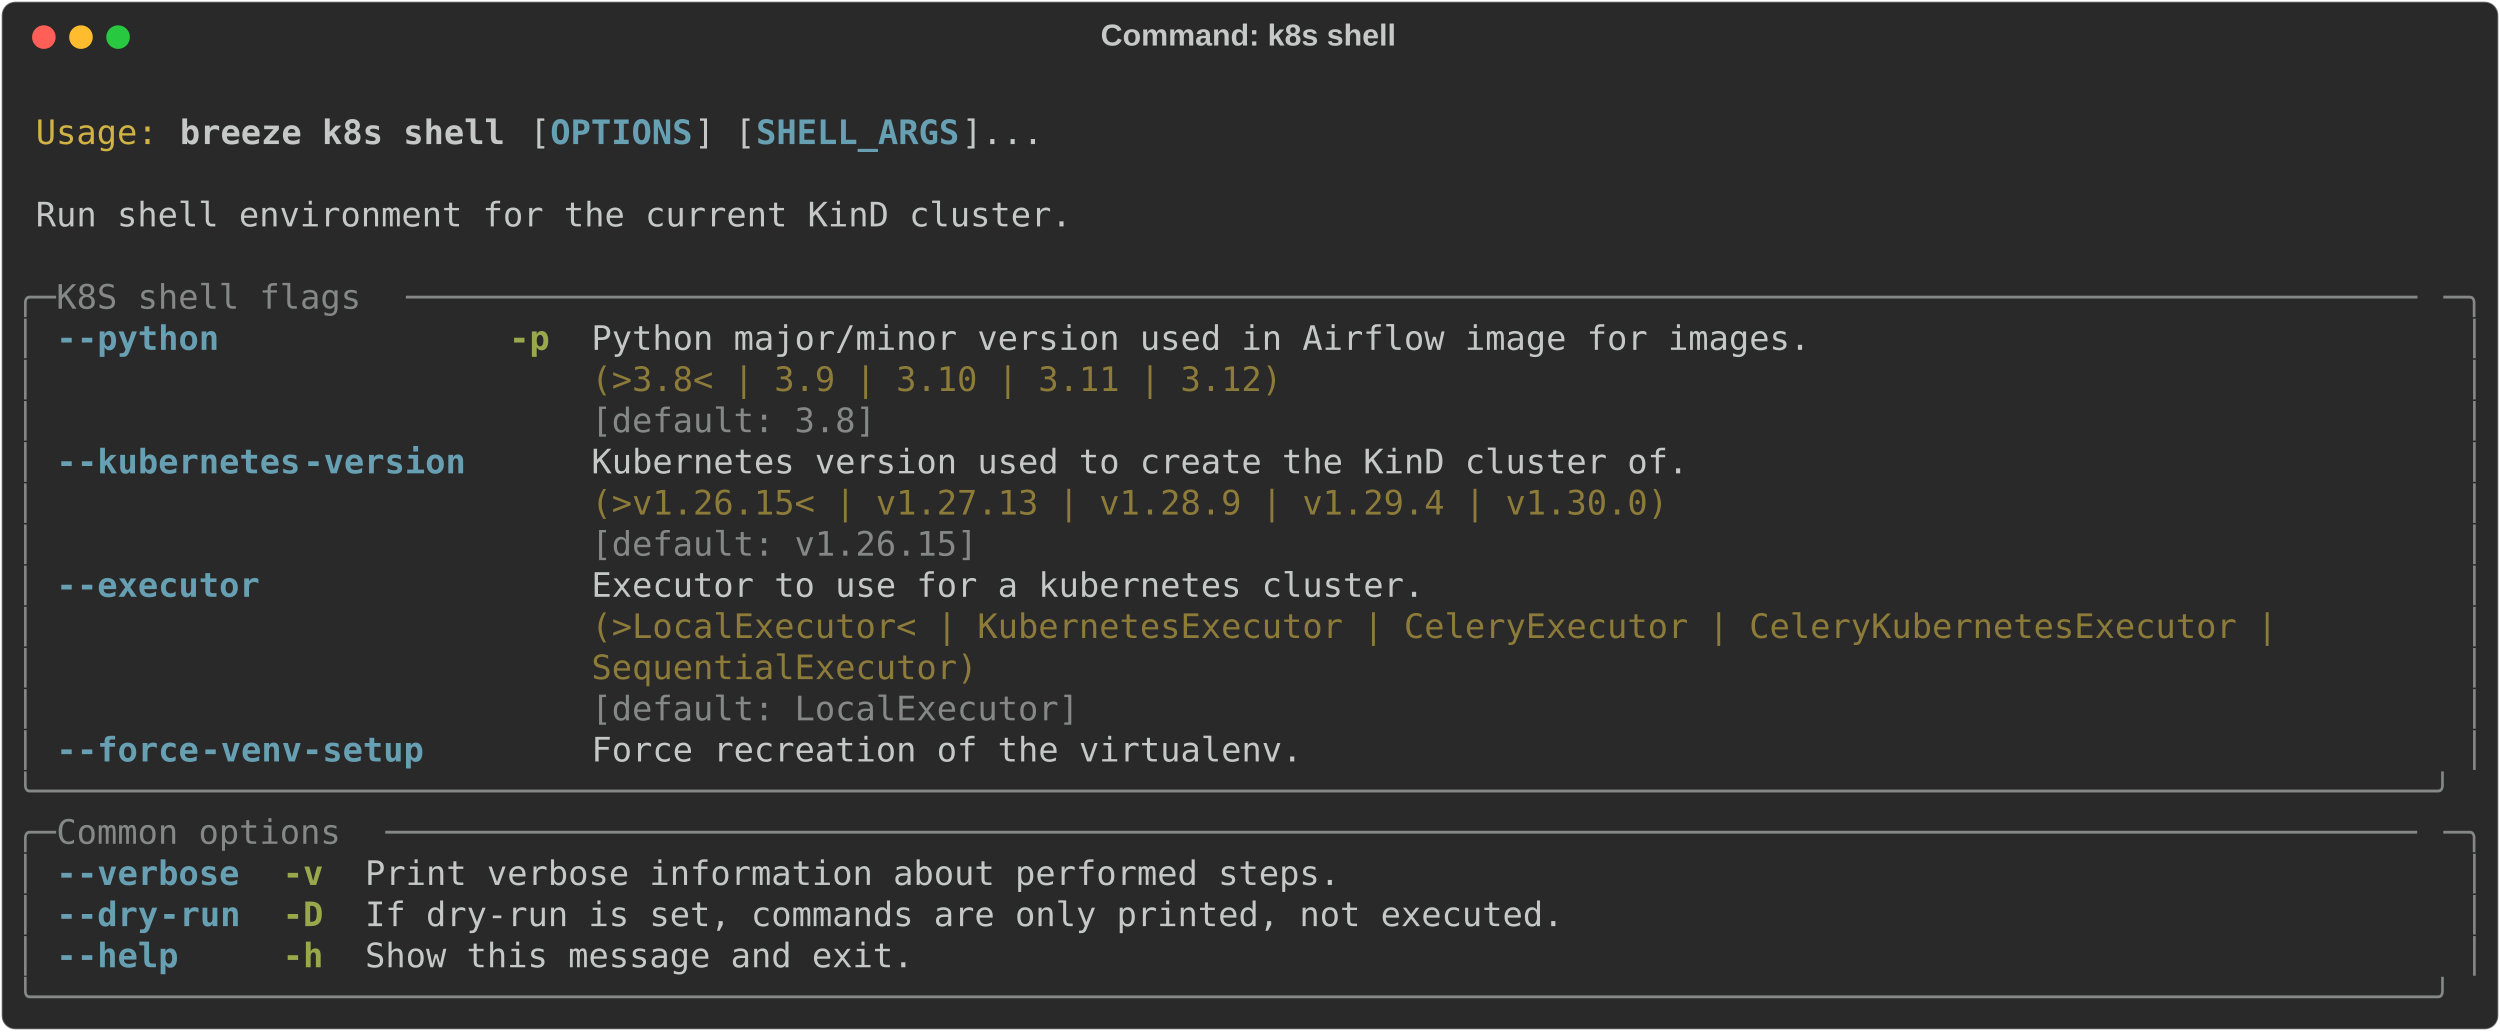
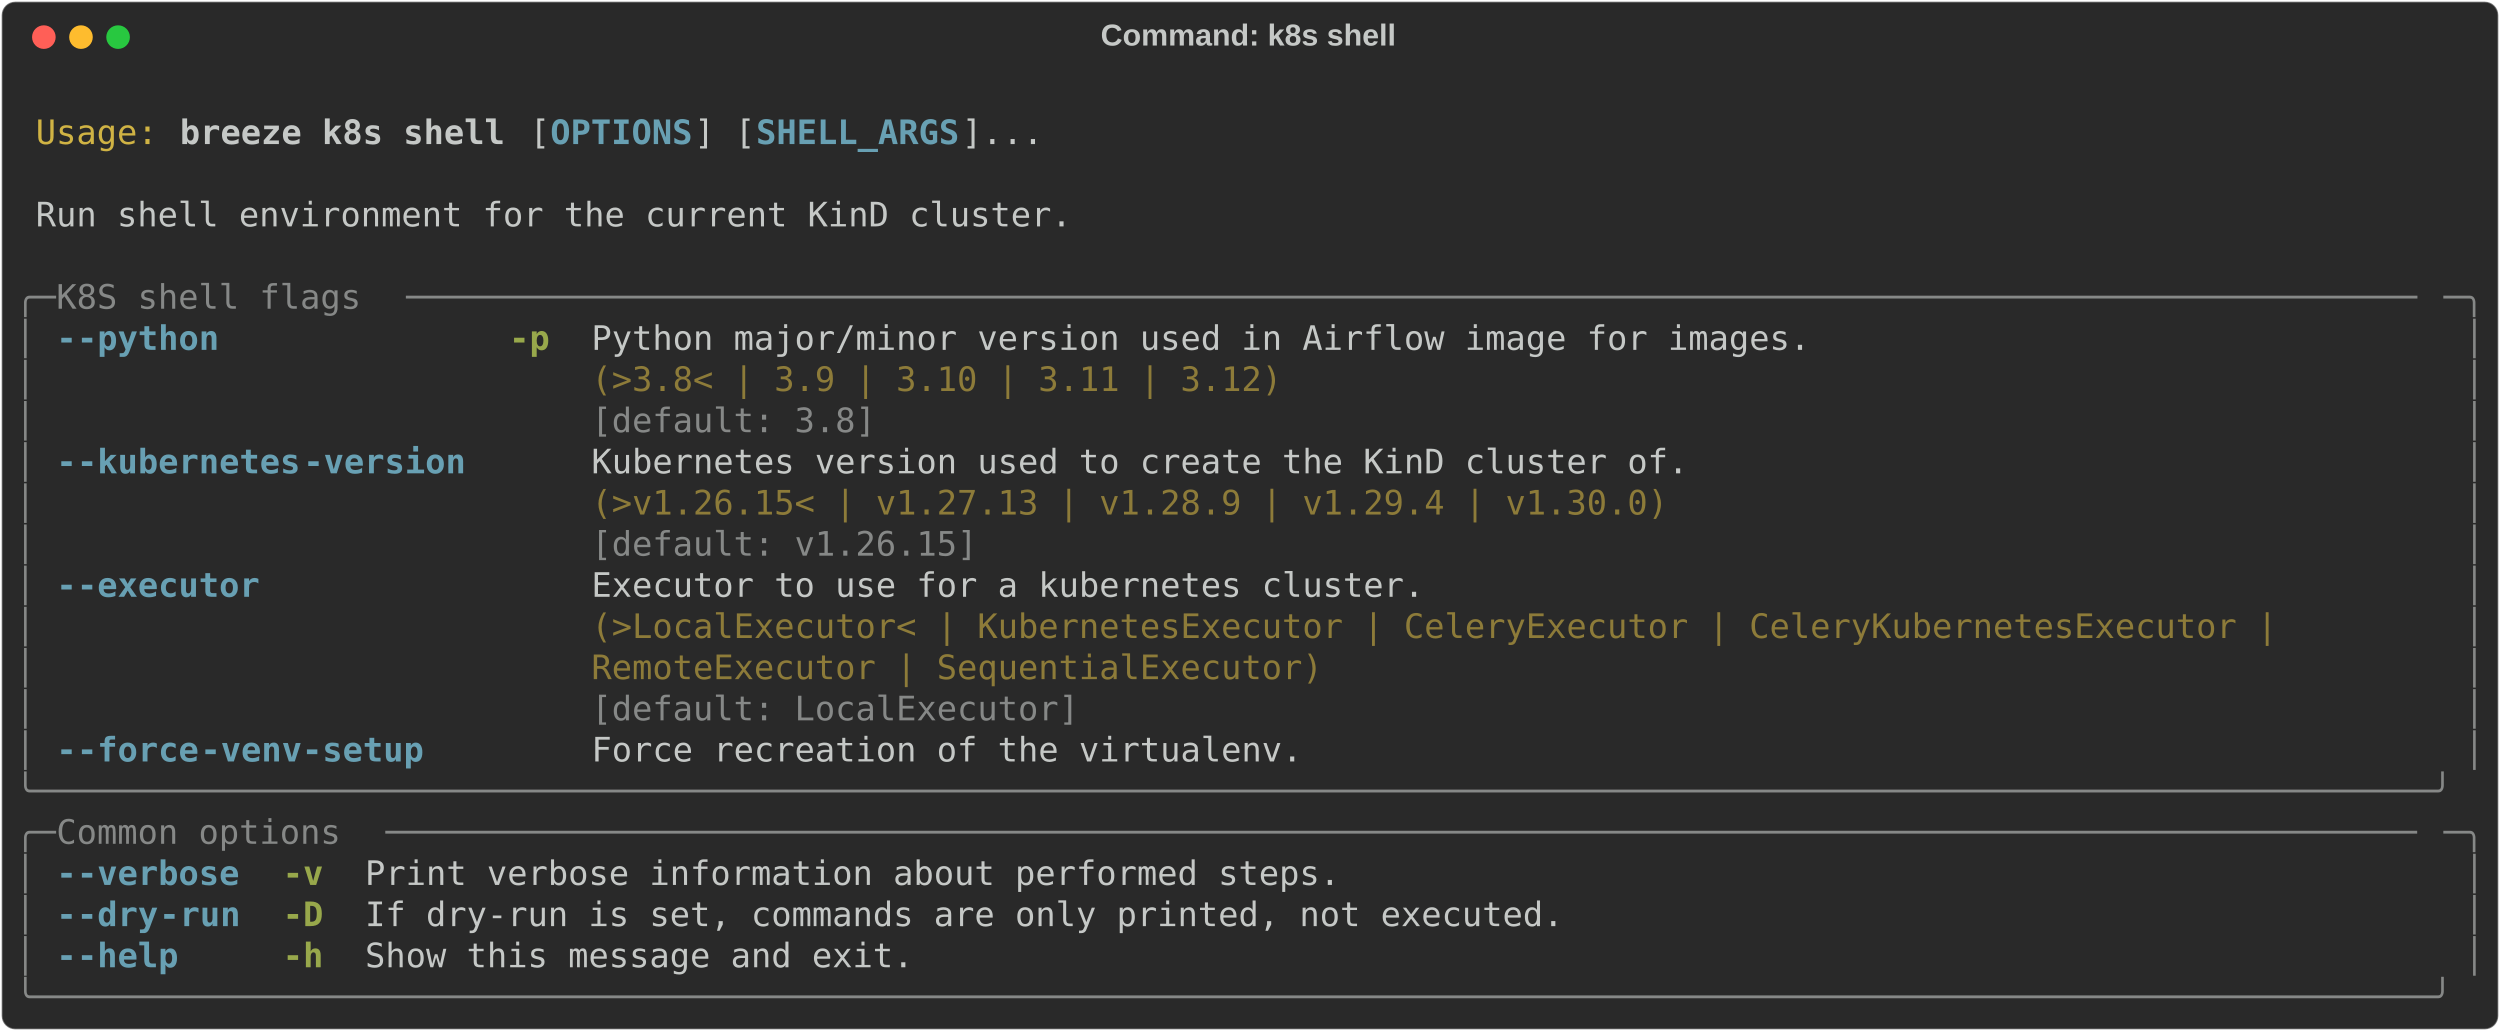
<svg xmlns="http://www.w3.org/2000/svg" class="rich-terminal" viewBox="0 0 1482 611.2">
  <style>

    @font-face {
        font-family: "Fira Code";
        src: local("FiraCode-Regular"),
                url("https://cdnjs.cloudflare.com/ajax/libs/firacode/6.2.0/woff2/FiraCode-Regular.woff2") format("woff2"),
                url("https://cdnjs.cloudflare.com/ajax/libs/firacode/6.2.0/woff/FiraCode-Regular.woff") format("woff");
        font-style: normal;
        font-weight: 400;
    }
    @font-face {
        font-family: "Fira Code";
        src: local("FiraCode-Bold"),
                url("https://cdnjs.cloudflare.com/ajax/libs/firacode/6.2.0/woff2/FiraCode-Bold.woff2") format("woff2"),
                url("https://cdnjs.cloudflare.com/ajax/libs/firacode/6.2.0/woff/FiraCode-Bold.woff") format("woff");
        font-style: bold;
        font-weight: 700;
    }

    .breeze-k8s-shell-matrix {
        font-family: Fira Code, monospace;
        font-size: 20px;
        line-height: 24.4px;
        font-variant-east-asian: full-width;
    }

    .breeze-k8s-shell-title {
        font-size: 18px;
        font-weight: bold;
        font-family: arial;
    }

    .breeze-k8s-shell-r1 { fill: #c5c8c6 }
.breeze-k8s-shell-r2 { fill: #d0b344 }
.breeze-k8s-shell-r3 { fill: #c5c8c6;font-weight: bold }
.breeze-k8s-shell-r4 { fill: #68a0b3;font-weight: bold }
.breeze-k8s-shell-r5 { fill: #868887 }
.breeze-k8s-shell-r6 { fill: #98a84b;font-weight: bold }
.breeze-k8s-shell-r7 { fill: #8d7b39 }
    </style>
  <defs>
    <clipPath id="breeze-k8s-shell-clip-terminal">
      <rect x="0" y="0" width="1463.0" height="560.2" />
    </clipPath>
    <clipPath id="breeze-k8s-shell-line-0">
      <rect x="0" y="1.5" width="1464" height="24.65" />
    </clipPath>
    <clipPath id="breeze-k8s-shell-line-1">
      <rect x="0" y="25.9" width="1464" height="24.65" />
    </clipPath>
    <clipPath id="breeze-k8s-shell-line-2">
      <rect x="0" y="50.3" width="1464" height="24.65" />
    </clipPath>
    <clipPath id="breeze-k8s-shell-line-3">
      <rect x="0" y="74.7" width="1464" height="24.65" />
    </clipPath>
    <clipPath id="breeze-k8s-shell-line-4">
      <rect x="0" y="99.1" width="1464" height="24.65" />
    </clipPath>
    <clipPath id="breeze-k8s-shell-line-5">
      <rect x="0" y="123.5" width="1464" height="24.65" />
    </clipPath>
    <clipPath id="breeze-k8s-shell-line-6">
      <rect x="0" y="147.9" width="1464" height="24.65" />
    </clipPath>
    <clipPath id="breeze-k8s-shell-line-7">
      <rect x="0" y="172.3" width="1464" height="24.65" />
    </clipPath>
    <clipPath id="breeze-k8s-shell-line-8">
      <rect x="0" y="196.7" width="1464" height="24.65" />
    </clipPath>
    <clipPath id="breeze-k8s-shell-line-9">
      <rect x="0" y="221.1" width="1464" height="24.65" />
    </clipPath>
    <clipPath id="breeze-k8s-shell-line-10">
      <rect x="0" y="245.5" width="1464" height="24.65" />
    </clipPath>
    <clipPath id="breeze-k8s-shell-line-11">
      <rect x="0" y="269.9" width="1464" height="24.65" />
    </clipPath>
    <clipPath id="breeze-k8s-shell-line-12">
      <rect x="0" y="294.3" width="1464" height="24.65" />
    </clipPath>
    <clipPath id="breeze-k8s-shell-line-13">
      <rect x="0" y="318.7" width="1464" height="24.65" />
    </clipPath>
    <clipPath id="breeze-k8s-shell-line-14">
      <rect x="0" y="343.1" width="1464" height="24.65" />
    </clipPath>
    <clipPath id="breeze-k8s-shell-line-15">
      <rect x="0" y="367.5" width="1464" height="24.65" />
    </clipPath>
    <clipPath id="breeze-k8s-shell-line-16">
      <rect x="0" y="391.9" width="1464" height="24.65" />
    </clipPath>
    <clipPath id="breeze-k8s-shell-line-17">
      <rect x="0" y="416.3" width="1464" height="24.65" />
    </clipPath>
    <clipPath id="breeze-k8s-shell-line-18">
      <rect x="0" y="440.7" width="1464" height="24.65" />
    </clipPath>
    <clipPath id="breeze-k8s-shell-line-19">
      <rect x="0" y="465.1" width="1464" height="24.65" />
    </clipPath>
    <clipPath id="breeze-k8s-shell-line-20">
      <rect x="0" y="489.5" width="1464" height="24.65" />
    </clipPath>
    <clipPath id="breeze-k8s-shell-line-21">
      <rect x="0" y="513.9" width="1464" height="24.65" />
    </clipPath>
  </defs>
  <rect fill="#292929" stroke="rgba(255,255,255,0.35)" stroke-width="1" x="1" y="1" width="1480" height="609.2" rx="8" />
  <text class="breeze-k8s-shell-title" fill="#c5c8c6" text-anchor="middle" x="740" y="27">Command: k8s shell</text>
  <g transform="translate(26,22)">
    <circle cx="0" cy="0" r="7" fill="#ff5f57" />
    <circle cx="22" cy="0" r="7" fill="#febc2e" />
    <circle cx="44" cy="0" r="7" fill="#28c840" />
  </g>
  <g transform="translate(9, 41)" clip-path="url(#breeze-k8s-shell-clip-terminal)">
    <g class="breeze-k8s-shell-matrix">
      <text class="breeze-k8s-shell-r1" x="1464" y="20" textLength="12.2" clip-path="url(#breeze-k8s-shell-line-0)">
</text>
      <text class="breeze-k8s-shell-r2" x="12.2" y="44.4" textLength="73.2" clip-path="url(#breeze-k8s-shell-line-1)">Usage:</text>
      <text class="breeze-k8s-shell-r3" x="97.6" y="44.4" textLength="195.2" clip-path="url(#breeze-k8s-shell-line-1)">breeze k8s shell</text>
      <text class="breeze-k8s-shell-r1" x="305" y="44.4" textLength="12.2" clip-path="url(#breeze-k8s-shell-line-1)">[</text>
      <text class="breeze-k8s-shell-r4" x="317.2" y="44.4" textLength="85.4" clip-path="url(#breeze-k8s-shell-line-1)">OPTIONS</text>
      <text class="breeze-k8s-shell-r1" x="402.6" y="44.4" textLength="36.6" clip-path="url(#breeze-k8s-shell-line-1)">] [</text>
      <text class="breeze-k8s-shell-r4" x="439.2" y="44.4" textLength="122" clip-path="url(#breeze-k8s-shell-line-1)">SHELL_ARGS</text>
      <text class="breeze-k8s-shell-r1" x="561.2" y="44.4" textLength="48.8" clip-path="url(#breeze-k8s-shell-line-1)">]...</text>
      <text class="breeze-k8s-shell-r1" x="1464" y="44.4" textLength="12.2" clip-path="url(#breeze-k8s-shell-line-1)">
</text>
      <text class="breeze-k8s-shell-r1" x="1464" y="68.8" textLength="12.2" clip-path="url(#breeze-k8s-shell-line-2)">
</text>
      <text class="breeze-k8s-shell-r1" x="12.2" y="93.2" textLength="622.2" clip-path="url(#breeze-k8s-shell-line-3)">Run shell environment for the current KinD cluster.</text>
      <text class="breeze-k8s-shell-r1" x="1464" y="93.2" textLength="12.2" clip-path="url(#breeze-k8s-shell-line-3)">
</text>
      <text class="breeze-k8s-shell-r1" x="1464" y="117.6" textLength="12.2" clip-path="url(#breeze-k8s-shell-line-4)">
</text>
      <text class="breeze-k8s-shell-r5" x="0" y="142" textLength="24.4" clip-path="url(#breeze-k8s-shell-line-5)">╭─</text>
      <text class="breeze-k8s-shell-r5" x="24.4" y="142" textLength="207.4" clip-path="url(#breeze-k8s-shell-line-5)"> K8S shell flags </text>
      <text class="breeze-k8s-shell-r5" x="231.8" y="142" textLength="1207.8" clip-path="url(#breeze-k8s-shell-line-5)">───────────────────────────────────────────────────────────────────────────────────────────────────</text>
      <text class="breeze-k8s-shell-r5" x="1439.6" y="142" textLength="24.4" clip-path="url(#breeze-k8s-shell-line-5)">─╮</text>
      <text class="breeze-k8s-shell-r1" x="1464" y="142" textLength="12.2" clip-path="url(#breeze-k8s-shell-line-5)">
</text>
      <text class="breeze-k8s-shell-r5" x="0" y="166.4" textLength="12.2" clip-path="url(#breeze-k8s-shell-line-6)">│</text>
      <text class="breeze-k8s-shell-r4" x="24.4" y="166.4" textLength="12.2" clip-path="url(#breeze-k8s-shell-line-6)">-</text>
      <text class="breeze-k8s-shell-r4" x="36.6" y="166.4" textLength="85.4" clip-path="url(#breeze-k8s-shell-line-6)">-python</text>
      <text class="breeze-k8s-shell-r6" x="292.8" y="166.4" textLength="24.4" clip-path="url(#breeze-k8s-shell-line-6)">-p</text>
      <text class="breeze-k8s-shell-r1" x="341.6" y="166.4" textLength="732" clip-path="url(#breeze-k8s-shell-line-6)">Python major/minor version used in Airflow image for images.</text>
      <text class="breeze-k8s-shell-r5" x="1451.8" y="166.4" textLength="12.2" clip-path="url(#breeze-k8s-shell-line-6)">│</text>
      <text class="breeze-k8s-shell-r1" x="1464" y="166.4" textLength="12.2" clip-path="url(#breeze-k8s-shell-line-6)">
</text>
      <text class="breeze-k8s-shell-r5" x="0" y="190.8" textLength="12.2" clip-path="url(#breeze-k8s-shell-line-7)">│</text>
      <text class="breeze-k8s-shell-r7" x="341.6" y="190.8" textLength="732" clip-path="url(#breeze-k8s-shell-line-7)">(&gt;3.8&lt; | 3.9 | 3.10 | 3.11 | 3.12)                          </text>
      <text class="breeze-k8s-shell-r5" x="1451.8" y="190.8" textLength="12.2" clip-path="url(#breeze-k8s-shell-line-7)">│</text>
      <text class="breeze-k8s-shell-r1" x="1464" y="190.8" textLength="12.2" clip-path="url(#breeze-k8s-shell-line-7)">
</text>
      <text class="breeze-k8s-shell-r5" x="0" y="215.2" textLength="12.2" clip-path="url(#breeze-k8s-shell-line-8)">│</text>
      <text class="breeze-k8s-shell-r5" x="341.6" y="215.2" textLength="732" clip-path="url(#breeze-k8s-shell-line-8)">[default: 3.8]                                              </text>
      <text class="breeze-k8s-shell-r5" x="1451.8" y="215.2" textLength="12.2" clip-path="url(#breeze-k8s-shell-line-8)">│</text>
      <text class="breeze-k8s-shell-r1" x="1464" y="215.2" textLength="12.2" clip-path="url(#breeze-k8s-shell-line-8)">
</text>
      <text class="breeze-k8s-shell-r5" x="0" y="239.6" textLength="12.2" clip-path="url(#breeze-k8s-shell-line-9)">│</text>
      <text class="breeze-k8s-shell-r4" x="24.4" y="239.6" textLength="12.2" clip-path="url(#breeze-k8s-shell-line-9)">-</text>
      <text class="breeze-k8s-shell-r4" x="36.6" y="239.6" textLength="134.2" clip-path="url(#breeze-k8s-shell-line-9)">-kubernetes</text>
      <text class="breeze-k8s-shell-r4" x="170.8" y="239.6" textLength="97.6" clip-path="url(#breeze-k8s-shell-line-9)">-version</text>
      <text class="breeze-k8s-shell-r1" x="341.6" y="239.6" textLength="658.8" clip-path="url(#breeze-k8s-shell-line-9)">Kubernetes version used to create the KinD cluster of.</text>
      <text class="breeze-k8s-shell-r5" x="1451.8" y="239.6" textLength="12.2" clip-path="url(#breeze-k8s-shell-line-9)">│</text>
      <text class="breeze-k8s-shell-r1" x="1464" y="239.6" textLength="12.2" clip-path="url(#breeze-k8s-shell-line-9)">
</text>
      <text class="breeze-k8s-shell-r5" x="0" y="264" textLength="12.2" clip-path="url(#breeze-k8s-shell-line-10)">│</text>
      <text class="breeze-k8s-shell-r7" x="341.6" y="264" textLength="658.8" clip-path="url(#breeze-k8s-shell-line-10)">(&gt;v1.26.15&lt; | v1.27.13 | v1.28.9 | v1.29.4 | v1.30.0) </text>
      <text class="breeze-k8s-shell-r5" x="1451.8" y="264" textLength="12.2" clip-path="url(#breeze-k8s-shell-line-10)">│</text>
      <text class="breeze-k8s-shell-r1" x="1464" y="264" textLength="12.2" clip-path="url(#breeze-k8s-shell-line-10)">
</text>
      <text class="breeze-k8s-shell-r5" x="0" y="288.4" textLength="12.2" clip-path="url(#breeze-k8s-shell-line-11)">│</text>
      <text class="breeze-k8s-shell-r5" x="341.6" y="288.4" textLength="658.8" clip-path="url(#breeze-k8s-shell-line-11)">[default: v1.26.15]                                   </text>
      <text class="breeze-k8s-shell-r5" x="1451.8" y="288.4" textLength="12.2" clip-path="url(#breeze-k8s-shell-line-11)">│</text>
      <text class="breeze-k8s-shell-r1" x="1464" y="288.4" textLength="12.2" clip-path="url(#breeze-k8s-shell-line-11)">
</text>
      <text class="breeze-k8s-shell-r5" x="0" y="312.8" textLength="12.2" clip-path="url(#breeze-k8s-shell-line-12)">│</text>
      <text class="breeze-k8s-shell-r4" x="24.4" y="312.8" textLength="12.2" clip-path="url(#breeze-k8s-shell-line-12)">-</text>
      <text class="breeze-k8s-shell-r4" x="36.6" y="312.8" textLength="109.8" clip-path="url(#breeze-k8s-shell-line-12)">-executor</text>
      <text class="breeze-k8s-shell-r1" x="341.6" y="312.8" textLength="1098" clip-path="url(#breeze-k8s-shell-line-12)">Executor to use for a kubernetes cluster.                                                 </text>
      <text class="breeze-k8s-shell-r5" x="1451.8" y="312.8" textLength="12.2" clip-path="url(#breeze-k8s-shell-line-12)">│</text>
      <text class="breeze-k8s-shell-r1" x="1464" y="312.8" textLength="12.2" clip-path="url(#breeze-k8s-shell-line-12)">
</text>
      <text class="breeze-k8s-shell-r5" x="0" y="337.2" textLength="12.2" clip-path="url(#breeze-k8s-shell-line-13)">│</text>
      <text class="breeze-k8s-shell-r7" x="341.6" y="337.2" textLength="1098" clip-path="url(#breeze-k8s-shell-line-13)">(&gt;LocalExecutor&lt; | KubernetesExecutor | CeleryExecutor | CeleryKubernetesExecutor |       </text>
      <text class="breeze-k8s-shell-r5" x="1451.8" y="337.2" textLength="12.2" clip-path="url(#breeze-k8s-shell-line-13)">│</text>
      <text class="breeze-k8s-shell-r1" x="1464" y="337.2" textLength="12.2" clip-path="url(#breeze-k8s-shell-line-13)">
</text>
      <text class="breeze-k8s-shell-r5" x="0" y="361.6" textLength="12.2" clip-path="url(#breeze-k8s-shell-line-14)">│</text>
-       <text class="breeze-k8s-shell-r7" x="341.6" y="361.6" textLength="1098" clip-path="url(#breeze-k8s-shell-line-14)">SequentialExecutor)                                                                       </text>
+       <text class="breeze-k8s-shell-r7" x="341.6" y="361.6" textLength="1098" clip-path="url(#breeze-k8s-shell-line-14)">RemoteExecutor | SequentialExecutor)                                                      </text>
      <text class="breeze-k8s-shell-r5" x="1451.8" y="361.6" textLength="12.2" clip-path="url(#breeze-k8s-shell-line-14)">│</text>
      <text class="breeze-k8s-shell-r1" x="1464" y="361.6" textLength="12.2" clip-path="url(#breeze-k8s-shell-line-14)">
</text>
      <text class="breeze-k8s-shell-r5" x="0" y="386" textLength="12.2" clip-path="url(#breeze-k8s-shell-line-15)">│</text>
      <text class="breeze-k8s-shell-r5" x="341.6" y="386" textLength="1098" clip-path="url(#breeze-k8s-shell-line-15)">[default: LocalExecutor]                                                                  </text>
      <text class="breeze-k8s-shell-r5" x="1451.8" y="386" textLength="12.2" clip-path="url(#breeze-k8s-shell-line-15)">│</text>
      <text class="breeze-k8s-shell-r1" x="1464" y="386" textLength="12.2" clip-path="url(#breeze-k8s-shell-line-15)">
</text>
      <text class="breeze-k8s-shell-r5" x="0" y="410.4" textLength="12.2" clip-path="url(#breeze-k8s-shell-line-16)">│</text>
      <text class="breeze-k8s-shell-r4" x="24.4" y="410.4" textLength="12.2" clip-path="url(#breeze-k8s-shell-line-16)">-</text>
      <text class="breeze-k8s-shell-r4" x="36.6" y="410.4" textLength="73.2" clip-path="url(#breeze-k8s-shell-line-16)">-force</text>
      <text class="breeze-k8s-shell-r4" x="109.8" y="410.4" textLength="134.2" clip-path="url(#breeze-k8s-shell-line-16)">-venv-setup</text>
      <text class="breeze-k8s-shell-r1" x="341.6" y="410.4" textLength="427" clip-path="url(#breeze-k8s-shell-line-16)">Force recreation of the virtualenv.</text>
      <text class="breeze-k8s-shell-r5" x="1451.8" y="410.4" textLength="12.2" clip-path="url(#breeze-k8s-shell-line-16)">│</text>
      <text class="breeze-k8s-shell-r1" x="1464" y="410.4" textLength="12.2" clip-path="url(#breeze-k8s-shell-line-16)">
</text>
      <text class="breeze-k8s-shell-r5" x="0" y="434.8" textLength="1464" clip-path="url(#breeze-k8s-shell-line-17)">╰──────────────────────────────────────────────────────────────────────────────────────────────────────────────────────╯</text>
      <text class="breeze-k8s-shell-r1" x="1464" y="434.8" textLength="12.2" clip-path="url(#breeze-k8s-shell-line-17)">
</text>
      <text class="breeze-k8s-shell-r5" x="0" y="459.2" textLength="24.4" clip-path="url(#breeze-k8s-shell-line-18)">╭─</text>
      <text class="breeze-k8s-shell-r5" x="24.4" y="459.2" textLength="195.2" clip-path="url(#breeze-k8s-shell-line-18)"> Common options </text>
      <text class="breeze-k8s-shell-r5" x="219.6" y="459.2" textLength="1220" clip-path="url(#breeze-k8s-shell-line-18)">────────────────────────────────────────────────────────────────────────────────────────────────────</text>
      <text class="breeze-k8s-shell-r5" x="1439.6" y="459.2" textLength="24.4" clip-path="url(#breeze-k8s-shell-line-18)">─╮</text>
      <text class="breeze-k8s-shell-r1" x="1464" y="459.2" textLength="12.2" clip-path="url(#breeze-k8s-shell-line-18)">
</text>
      <text class="breeze-k8s-shell-r5" x="0" y="483.6" textLength="12.2" clip-path="url(#breeze-k8s-shell-line-19)">│</text>
      <text class="breeze-k8s-shell-r4" x="24.4" y="483.6" textLength="12.2" clip-path="url(#breeze-k8s-shell-line-19)">-</text>
      <text class="breeze-k8s-shell-r4" x="36.6" y="483.6" textLength="97.6" clip-path="url(#breeze-k8s-shell-line-19)">-verbose</text>
      <text class="breeze-k8s-shell-r6" x="158.6" y="483.6" textLength="24.4" clip-path="url(#breeze-k8s-shell-line-19)">-v</text>
      <text class="breeze-k8s-shell-r1" x="207.4" y="483.6" textLength="585.6" clip-path="url(#breeze-k8s-shell-line-19)">Print verbose information about performed steps.</text>
      <text class="breeze-k8s-shell-r5" x="1451.8" y="483.6" textLength="12.2" clip-path="url(#breeze-k8s-shell-line-19)">│</text>
      <text class="breeze-k8s-shell-r1" x="1464" y="483.6" textLength="12.2" clip-path="url(#breeze-k8s-shell-line-19)">
</text>
      <text class="breeze-k8s-shell-r5" x="0" y="508" textLength="12.2" clip-path="url(#breeze-k8s-shell-line-20)">│</text>
      <text class="breeze-k8s-shell-r4" x="24.4" y="508" textLength="12.2" clip-path="url(#breeze-k8s-shell-line-20)">-</text>
      <text class="breeze-k8s-shell-r4" x="36.6" y="508" textLength="48.8" clip-path="url(#breeze-k8s-shell-line-20)">-dry</text>
      <text class="breeze-k8s-shell-r4" x="85.4" y="508" textLength="48.8" clip-path="url(#breeze-k8s-shell-line-20)">-run</text>
      <text class="breeze-k8s-shell-r6" x="158.6" y="508" textLength="24.4" clip-path="url(#breeze-k8s-shell-line-20)">-D</text>
      <text class="breeze-k8s-shell-r1" x="207.4" y="508" textLength="719.8" clip-path="url(#breeze-k8s-shell-line-20)">If dry-run is set, commands are only printed, not executed.</text>
      <text class="breeze-k8s-shell-r5" x="1451.8" y="508" textLength="12.2" clip-path="url(#breeze-k8s-shell-line-20)">│</text>
      <text class="breeze-k8s-shell-r1" x="1464" y="508" textLength="12.2" clip-path="url(#breeze-k8s-shell-line-20)">
</text>
      <text class="breeze-k8s-shell-r5" x="0" y="532.4" textLength="12.2" clip-path="url(#breeze-k8s-shell-line-21)">│</text>
      <text class="breeze-k8s-shell-r4" x="24.4" y="532.4" textLength="12.2" clip-path="url(#breeze-k8s-shell-line-21)">-</text>
      <text class="breeze-k8s-shell-r4" x="36.6" y="532.4" textLength="61" clip-path="url(#breeze-k8s-shell-line-21)">-help</text>
      <text class="breeze-k8s-shell-r6" x="158.6" y="532.4" textLength="24.4" clip-path="url(#breeze-k8s-shell-line-21)">-h</text>
      <text class="breeze-k8s-shell-r1" x="207.4" y="532.4" textLength="329.4" clip-path="url(#breeze-k8s-shell-line-21)">Show this message and exit.</text>
      <text class="breeze-k8s-shell-r5" x="1451.8" y="532.4" textLength="12.2" clip-path="url(#breeze-k8s-shell-line-21)">│</text>
      <text class="breeze-k8s-shell-r1" x="1464" y="532.4" textLength="12.2" clip-path="url(#breeze-k8s-shell-line-21)">
</text>
      <text class="breeze-k8s-shell-r5" x="0" y="556.8" textLength="1464" clip-path="url(#breeze-k8s-shell-line-22)">╰──────────────────────────────────────────────────────────────────────────────────────────────────────────────────────╯</text>
      <text class="breeze-k8s-shell-r1" x="1464" y="556.8" textLength="12.2" clip-path="url(#breeze-k8s-shell-line-22)">
</text>
    </g>
  </g>
</svg>
